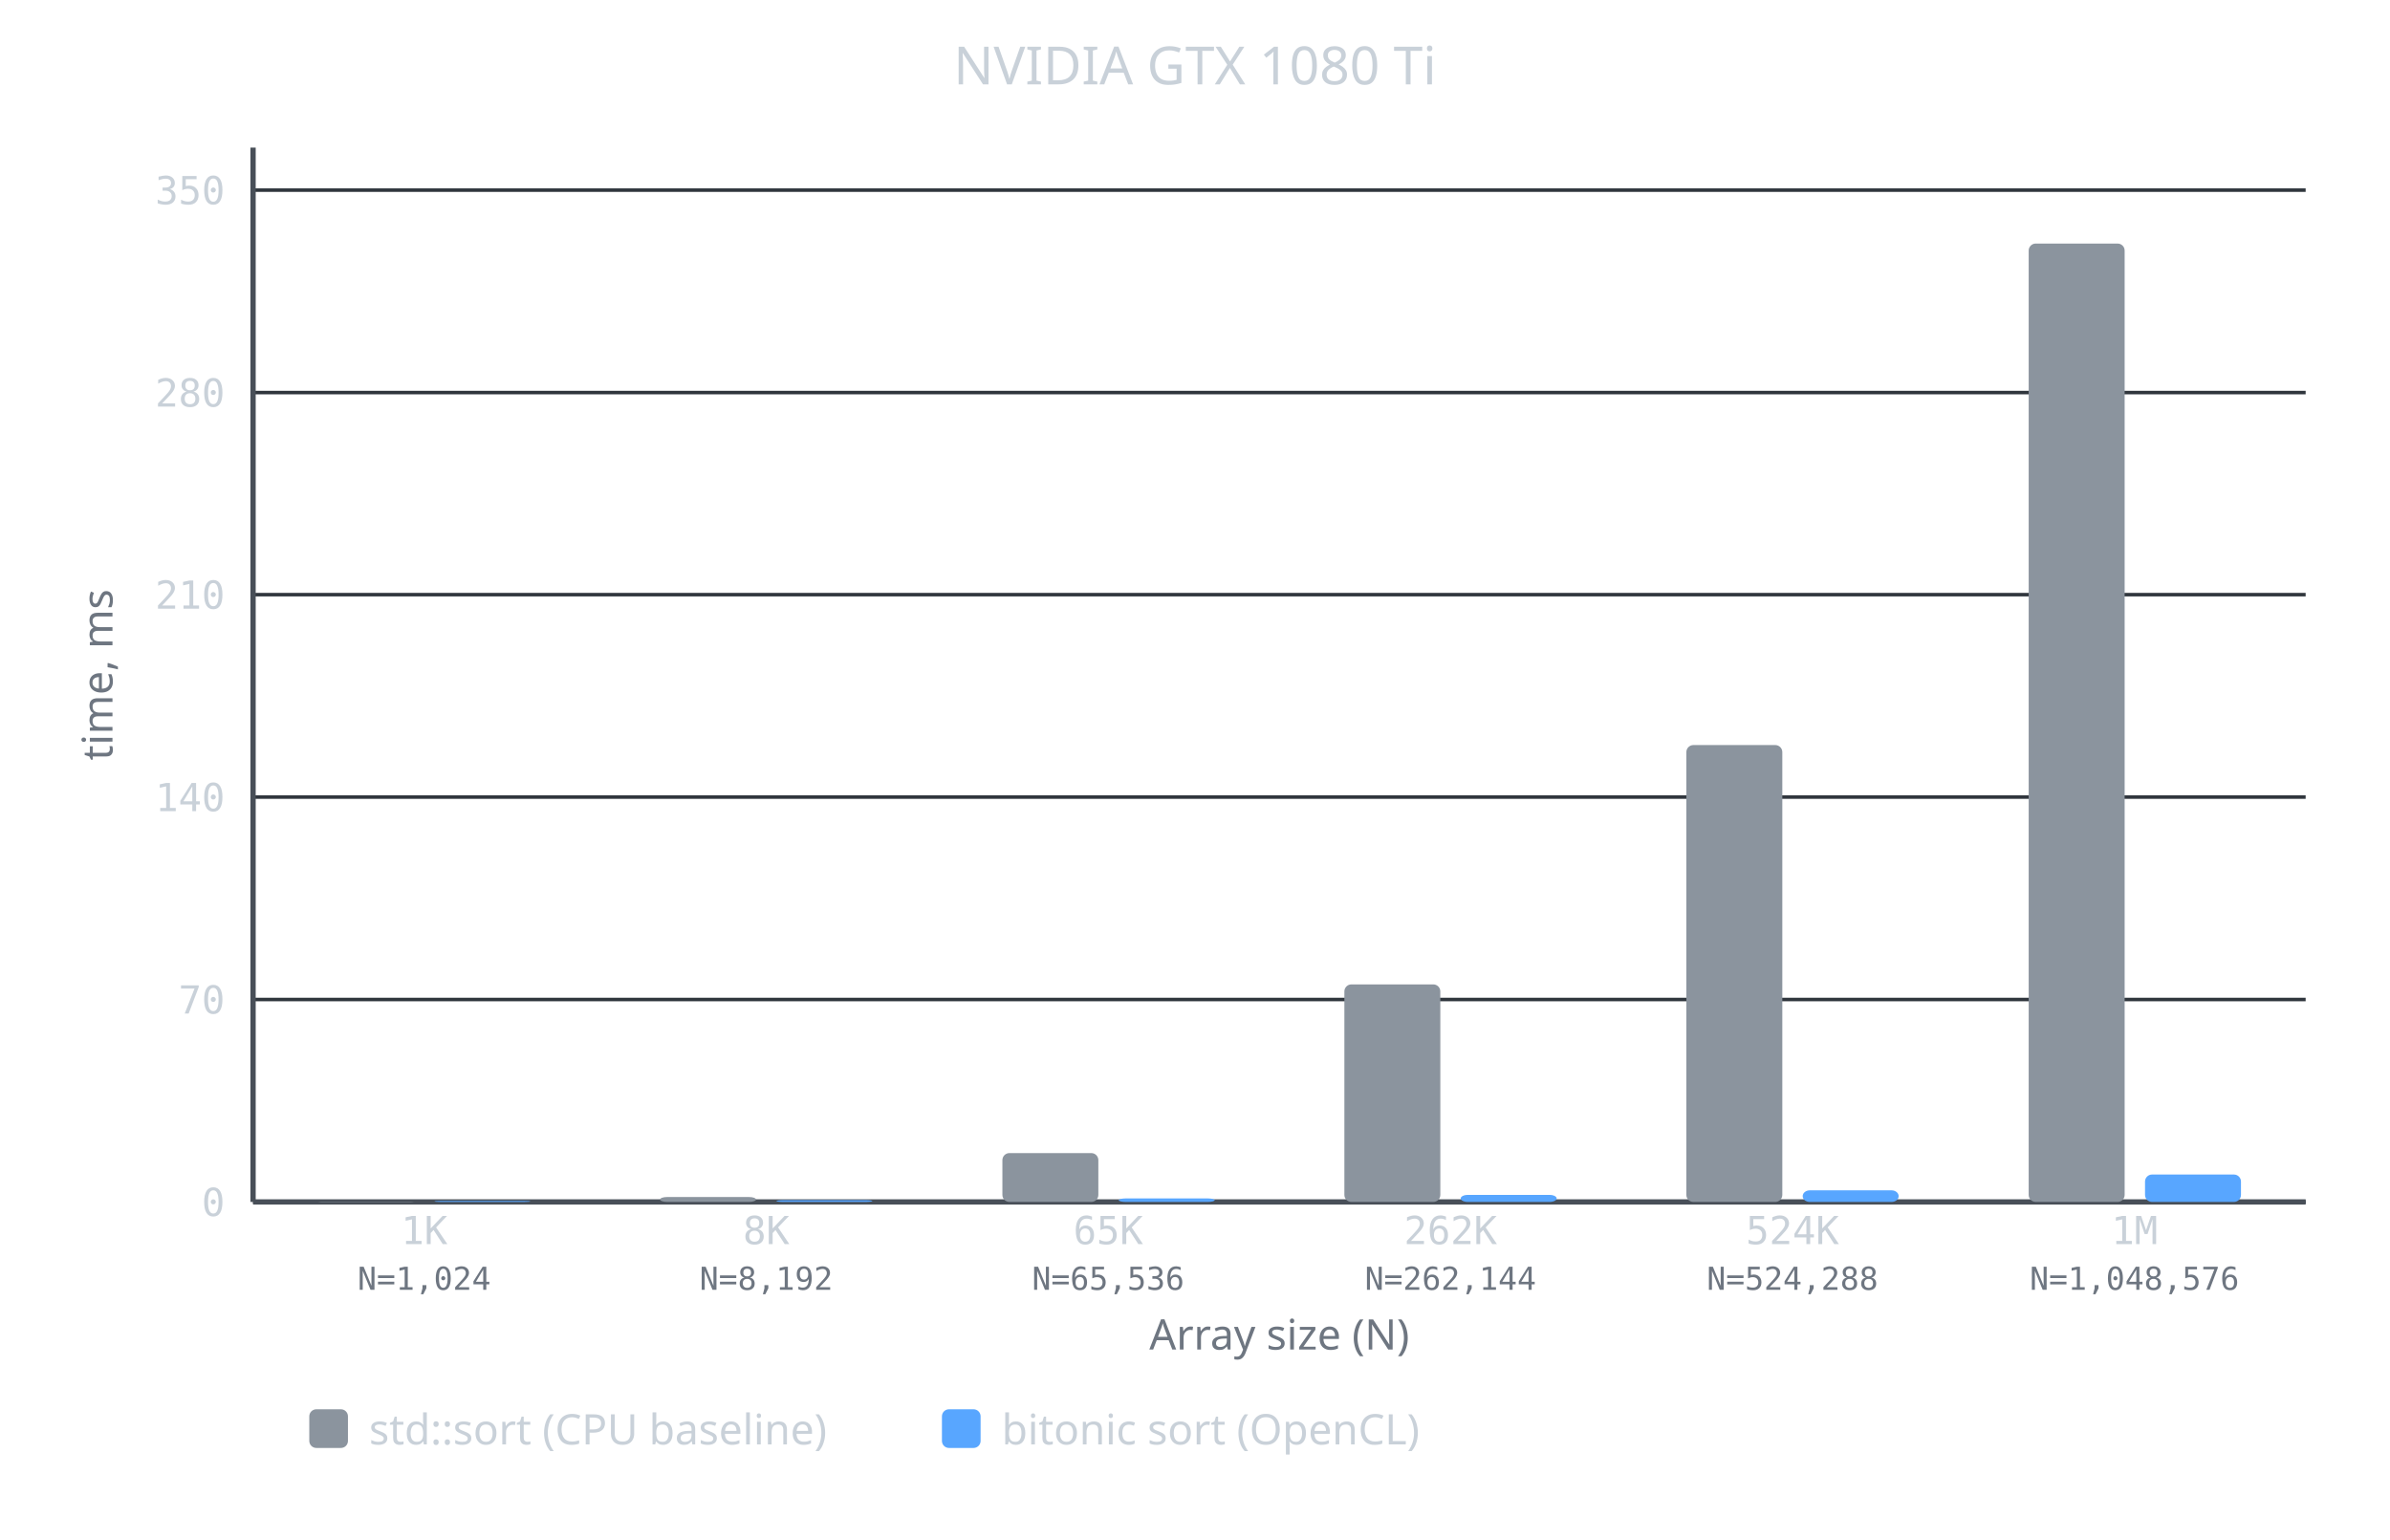
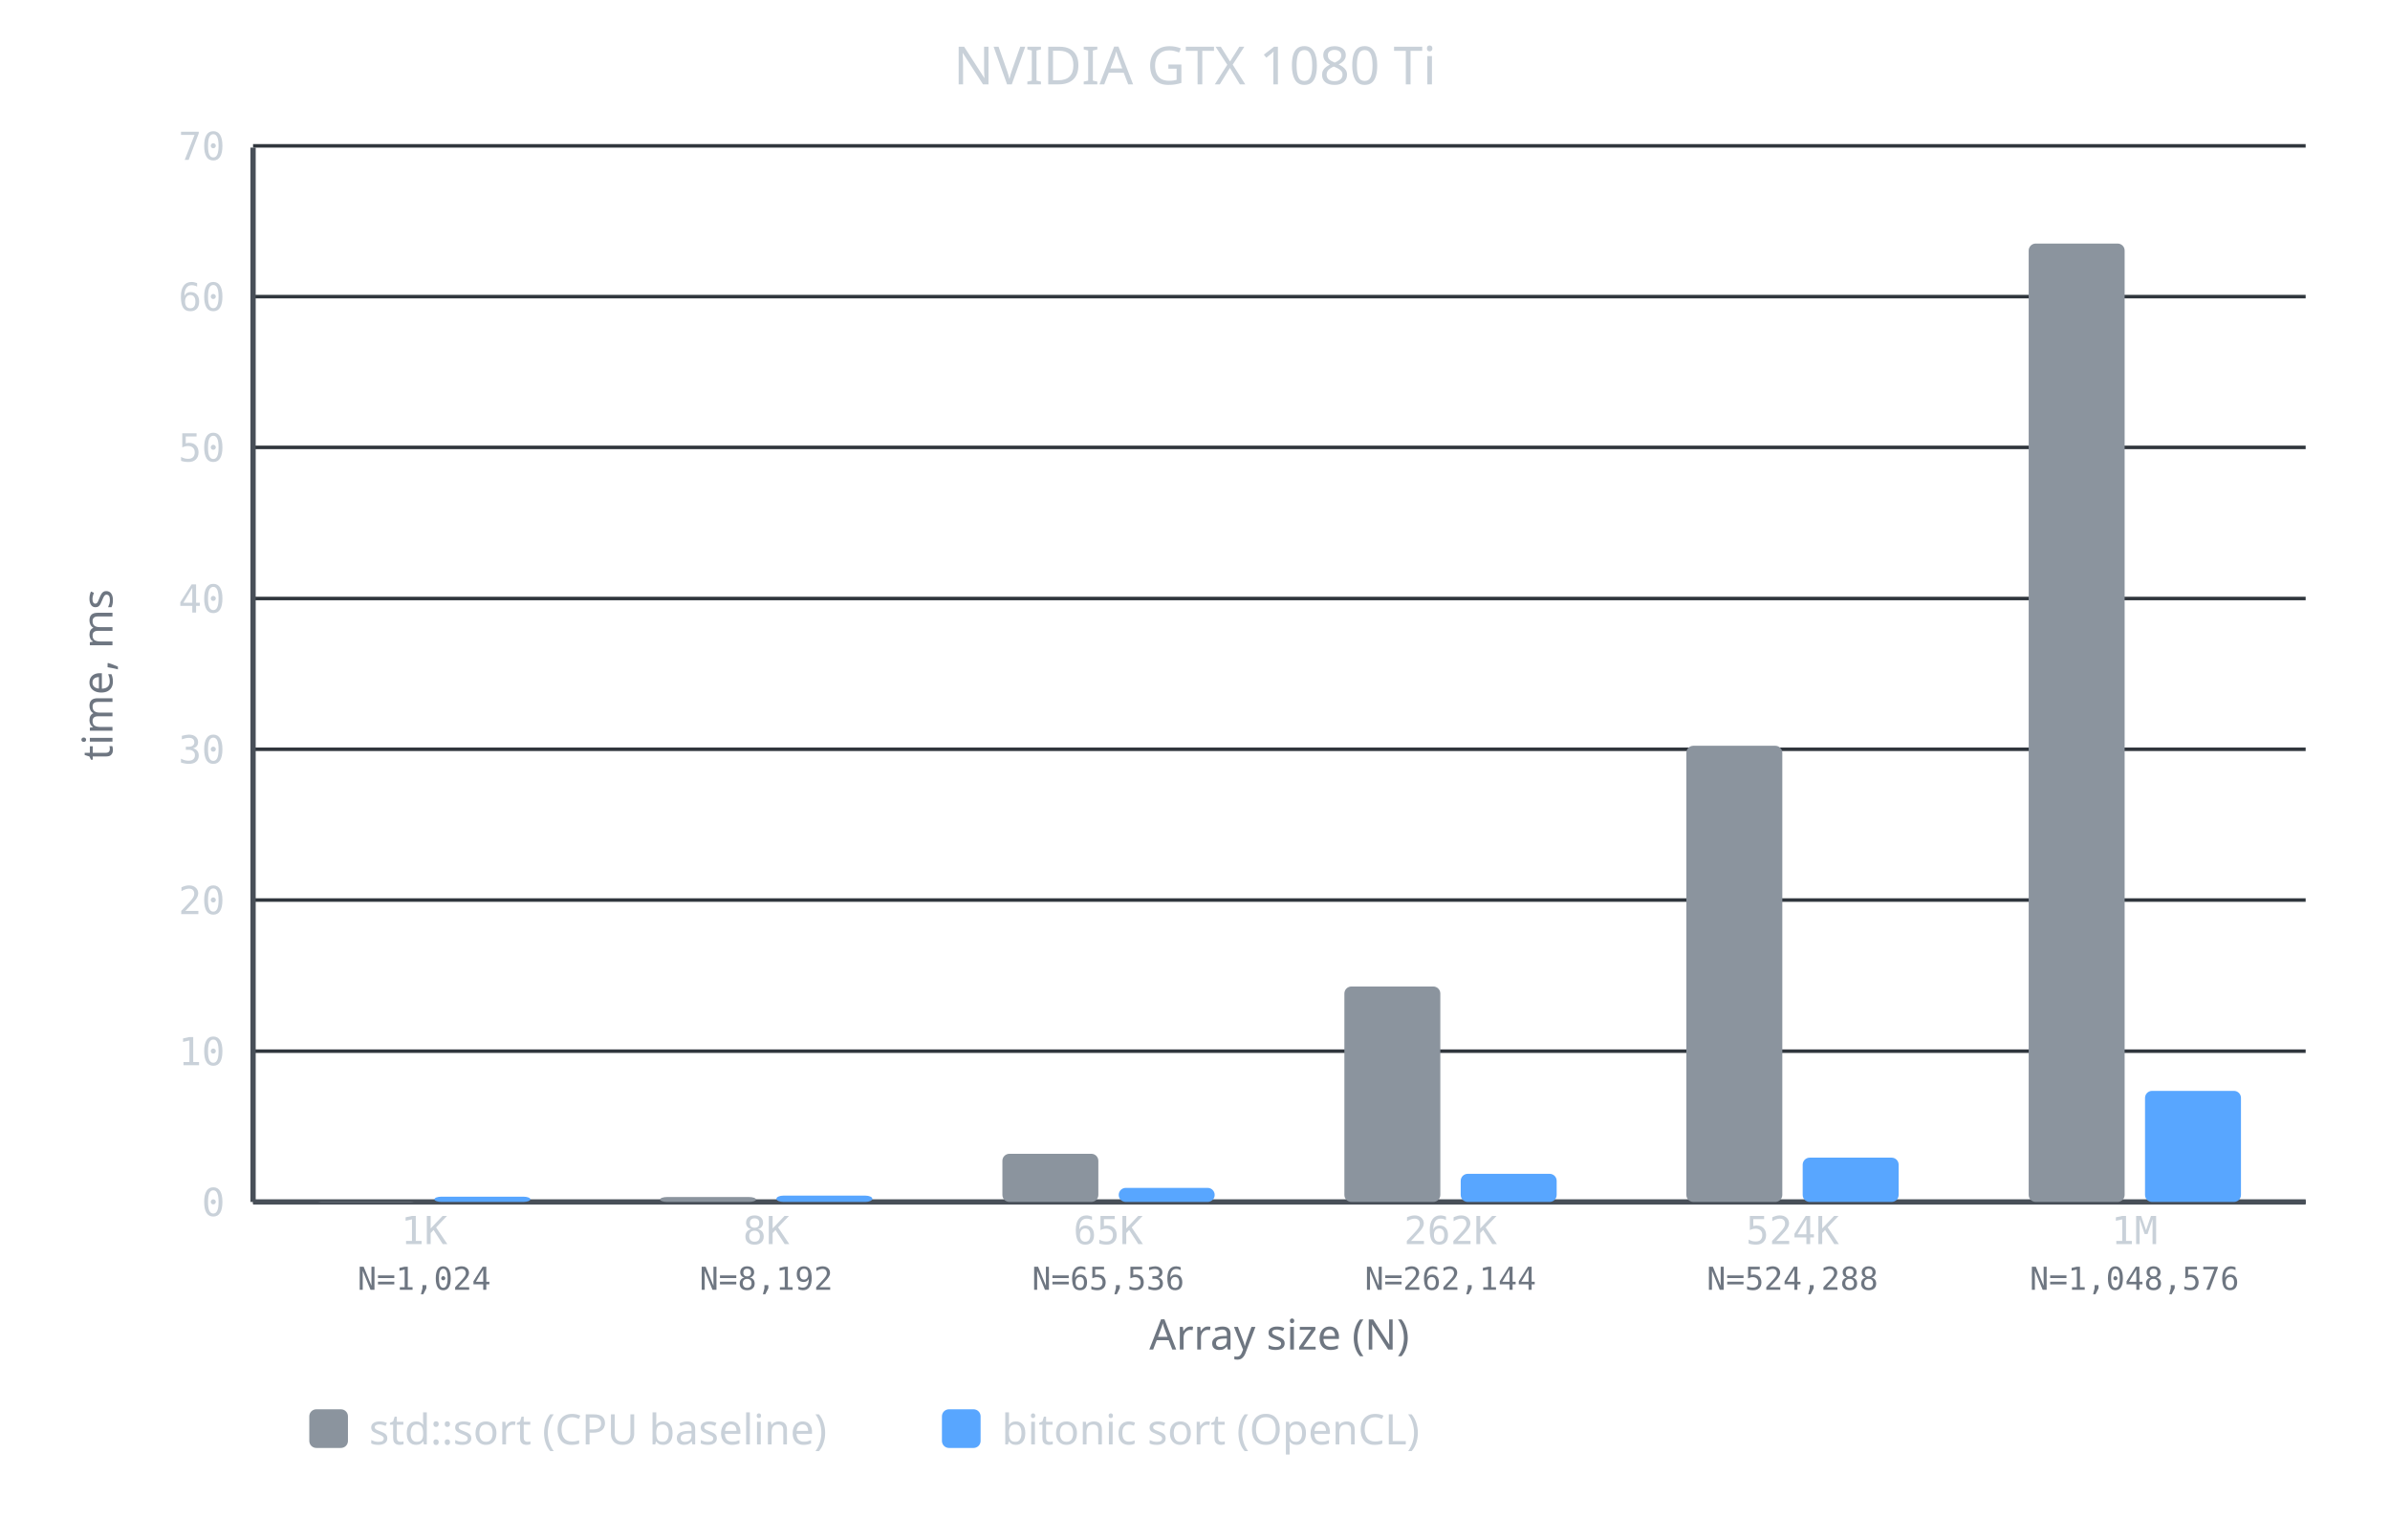
<svg xmlns="http://www.w3.org/2000/svg" width="680" height="438" viewBox="0 0 680 438">
  <text x="340" y="24" text-anchor="middle" font-family="sans-serif" font-size="15" fill="#c9d1d9">NVIDIA GTX 1080 Ti</text>
  <line x1="72" y1="342.0" x2="656" y2="342.0" stroke="#30363d" stroke-width="1" />
  <text x="64" y="346.0" text-anchor="end" font-family="monospace" font-size="11" fill="#c9d1d9">0</text>
-   <line x1="72" y1="284.4" x2="656" y2="284.4" stroke="#30363d" stroke-width="1" />
-   <text x="64" y="288.4" text-anchor="end" font-family="monospace" font-size="11" fill="#c9d1d9">70</text>
-   <line x1="72" y1="226.8" x2="656" y2="226.8" stroke="#30363d" stroke-width="1" />
-   <text x="64" y="230.8" text-anchor="end" font-family="monospace" font-size="11" fill="#c9d1d9">140</text>
-   <line x1="72" y1="169.2" x2="656" y2="169.2" stroke="#30363d" stroke-width="1" />
-   <text x="64" y="173.2" text-anchor="end" font-family="monospace" font-size="11" fill="#c9d1d9">210</text>
-   <line x1="72" y1="111.7" x2="656" y2="111.7" stroke="#30363d" stroke-width="1" />
-   <text x="64" y="115.7" text-anchor="end" font-family="monospace" font-size="11" fill="#c9d1d9">280</text>
-   <line x1="72" y1="54.1" x2="656" y2="54.1" stroke="#30363d" stroke-width="1" />
-   <text x="64" y="58.1" text-anchor="end" font-family="monospace" font-size="11" fill="#c9d1d9">350</text>
+   <line x1="72" y1="299.1" x2="656" y2="299.1" stroke="#30363d" stroke-width="1" />
+   <text x="64" y="303.1" text-anchor="end" font-family="monospace" font-size="11" fill="#c9d1d9">10</text>
+   <line x1="72" y1="256.1" x2="656" y2="256.1" stroke="#30363d" stroke-width="1" />
+   <text x="64" y="260.1" text-anchor="end" font-family="monospace" font-size="11" fill="#c9d1d9">20</text>
+   <line x1="72" y1="213.2" x2="656" y2="213.2" stroke="#30363d" stroke-width="1" />
+   <text x="64" y="217.2" text-anchor="end" font-family="monospace" font-size="11" fill="#c9d1d9">30</text>
+   <line x1="72" y1="170.3" x2="656" y2="170.3" stroke="#30363d" stroke-width="1" />
+   <text x="64" y="174.3" text-anchor="end" font-family="monospace" font-size="11" fill="#c9d1d9">40</text>
+   <line x1="72" y1="127.3" x2="656" y2="127.3" stroke="#30363d" stroke-width="1" />
+   <text x="64" y="131.3" text-anchor="end" font-family="monospace" font-size="11" fill="#c9d1d9">50</text>
+   <line x1="72" y1="84.4" x2="656" y2="84.4" stroke="#30363d" stroke-width="1" />
+   <text x="64" y="88.4" text-anchor="end" font-family="monospace" font-size="11" fill="#c9d1d9">60</text>
+   <line x1="72" y1="41.5" x2="656" y2="41.5" stroke="#30363d" stroke-width="1" />
+   <text x="64" y="45.5" text-anchor="end" font-family="monospace" font-size="11" fill="#c9d1d9">70</text>
  <text x="32" y="192" text-anchor="middle" font-family="sans-serif" font-size="12" fill="#6e7681" transform="rotate(-90,32,192)">time, ms</text>
  <line x1="72" y1="42" x2="72" y2="342" stroke="#484f58" stroke-width="1.5" />
  <line x1="72" y1="342" x2="656" y2="342" stroke="#484f58" stroke-width="1.5" />
  <rect x="90.5" y="341.9" width="27.3" height="0.1" fill="#8b949e" rx="2" />
-   <rect x="123.6" y="341.7" width="27.3" height="0.3" fill="#58a6ff" rx="2" />
+   <rect x="123.6" y="340.5" width="27.3" height="1.5" fill="#58a6ff" rx="2" />
  <text x="120.7" y="354" text-anchor="middle" font-family="monospace" font-size="11" fill="#c9d1d9">1K</text>
  <text x="120.7" y="367" text-anchor="middle" font-family="monospace" font-size="9" fill="#6e7681">N=1,024</text>
  <rect x="187.8" y="340.6" width="27.3" height="1.4" fill="#8b949e" rx="2" />
-   <rect x="220.9" y="341.5" width="27.3" height="0.5" fill="#58a6ff" rx="2" />
+   <rect x="220.9" y="340.2" width="27.3" height="1.8" fill="#58a6ff" rx="2" />
  <text x="218.0" y="354" text-anchor="middle" font-family="monospace" font-size="11" fill="#c9d1d9">8K</text>
  <text x="218.0" y="367" text-anchor="middle" font-family="monospace" font-size="9" fill="#6e7681">N=8,192</text>
-   <rect x="285.2" y="328.1" width="27.3" height="13.9" fill="#8b949e" rx="2" />
-   <rect x="318.3" y="341.0" width="27.3" height="1.0" fill="#58a6ff" rx="2" />
+   <rect x="285.2" y="328.3" width="27.3" height="13.7" fill="#8b949e" rx="2" />
+   <rect x="318.3" y="338.0" width="27.3" height="4.0" fill="#58a6ff" rx="2" />
  <text x="315.3" y="354" text-anchor="middle" font-family="monospace" font-size="11" fill="#c9d1d9">65K</text>
  <text x="315.3" y="367" text-anchor="middle" font-family="monospace" font-size="9" fill="#6e7681">N=65,536</text>
-   <rect x="382.5" y="280.1" width="27.3" height="61.9" fill="#8b949e" rx="2" />
-   <rect x="415.6" y="340.0" width="27.3" height="2.0" fill="#58a6ff" rx="2" />
+   <rect x="382.5" y="280.7" width="27.3" height="61.3" fill="#8b949e" rx="2" />
+   <rect x="415.6" y="334.0" width="27.3" height="8.0" fill="#58a6ff" rx="2" />
  <text x="412.7" y="354" text-anchor="middle" font-family="monospace" font-size="11" fill="#c9d1d9">262K</text>
  <text x="412.7" y="367" text-anchor="middle" font-family="monospace" font-size="9" fill="#6e7681">N=262,144</text>
-   <rect x="479.8" y="212.0" width="27.3" height="130.0" fill="#8b949e" rx="2" />
-   <rect x="512.9" y="338.7" width="27.3" height="3.3" fill="#58a6ff" rx="2" />
+   <rect x="479.8" y="212.2" width="27.3" height="129.8" fill="#8b949e" rx="2" />
+   <rect x="512.9" y="329.4" width="27.3" height="12.6" fill="#58a6ff" rx="2" />
  <text x="510.0" y="354" text-anchor="middle" font-family="monospace" font-size="11" fill="#c9d1d9">524K</text>
  <text x="510.0" y="367" text-anchor="middle" font-family="monospace" font-size="9" fill="#6e7681">N=524,288</text>
  <rect x="577.2" y="69.3" width="27.3" height="272.7" fill="#8b949e" rx="2" />
-   <rect x="610.3" y="334.2" width="27.3" height="7.8" fill="#58a6ff" rx="2" />
+   <rect x="610.3" y="310.4" width="27.3" height="31.6" fill="#58a6ff" rx="2" />
  <text x="607.3" y="354" text-anchor="middle" font-family="monospace" font-size="11" fill="#c9d1d9">1M</text>
  <text x="607.3" y="367" text-anchor="middle" font-family="monospace" font-size="9" fill="#6e7681">N=1,048,576</text>
  <text x="364" y="384" text-anchor="middle" font-family="sans-serif" font-size="12" fill="#6e7681">Array size (N)</text>
  <rect x="88" y="401" width="11" height="11" fill="#8b949e" rx="2" />
  <text x="105" y="411" font-family="sans-serif" font-size="12" fill="#c9d1d9">std::sort (CPU baseline)</text>
  <rect x="268" y="401" width="11" height="11" fill="#58a6ff" rx="2" />
  <text x="285" y="411" font-family="sans-serif" font-size="12" fill="#c9d1d9">bitonic sort (OpenCL)</text>
</svg>
